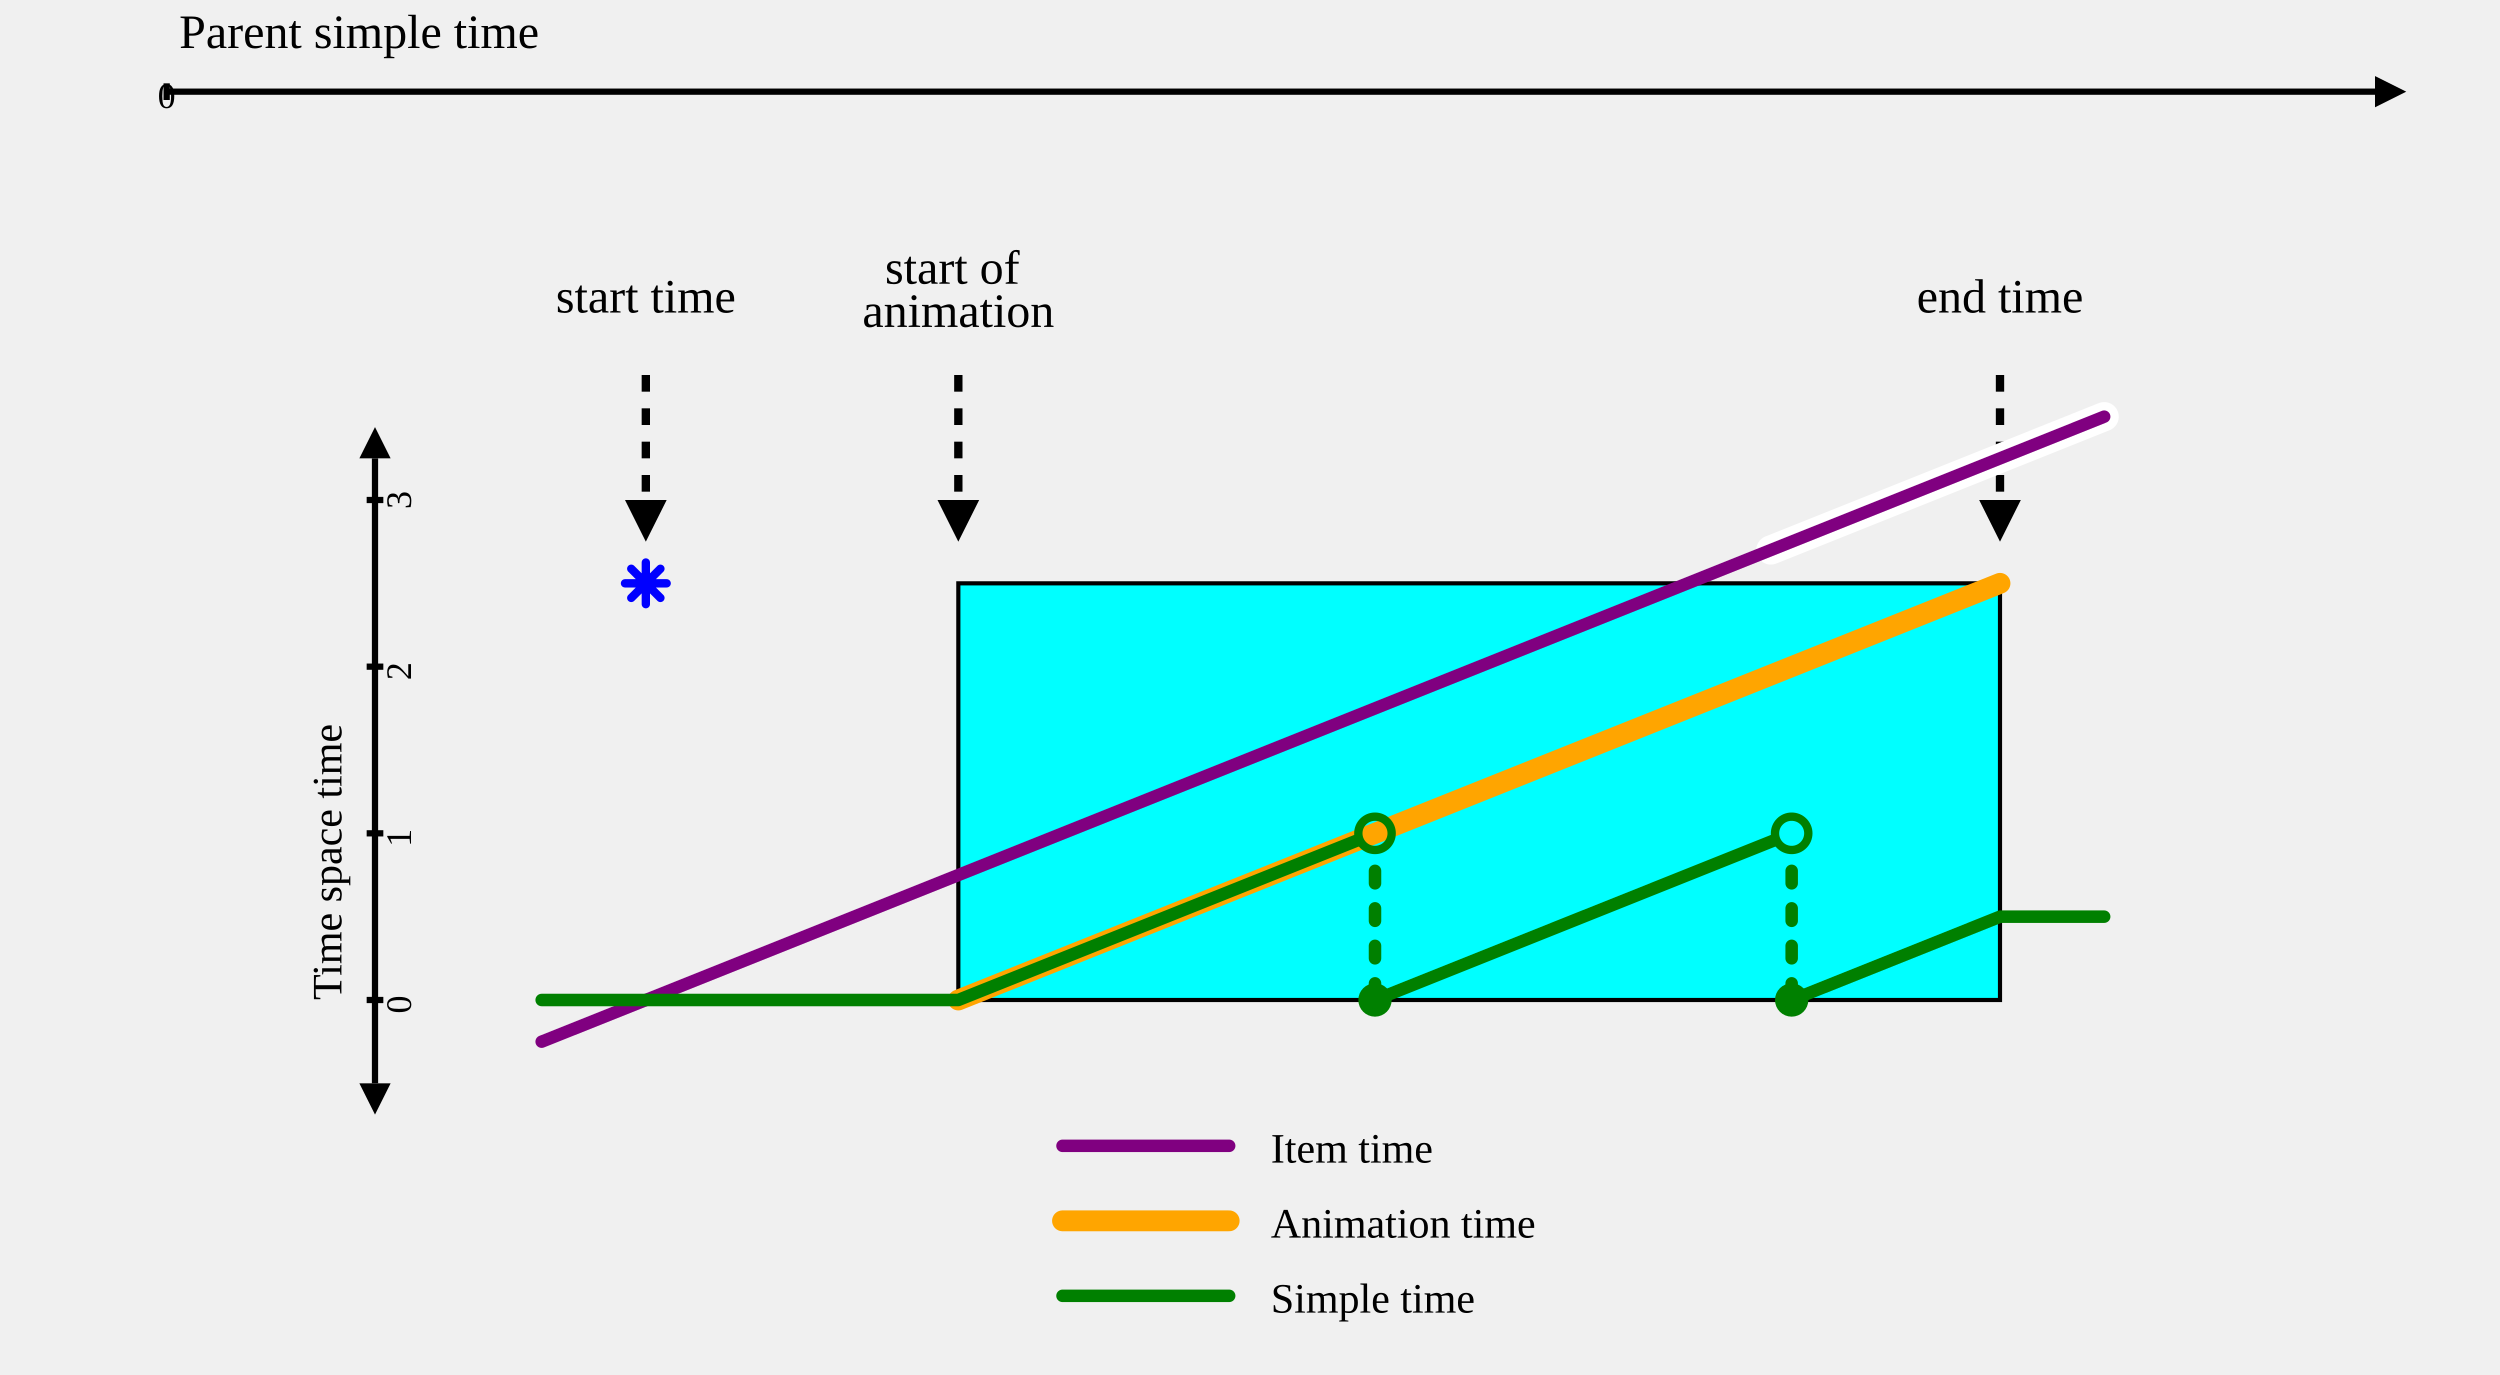
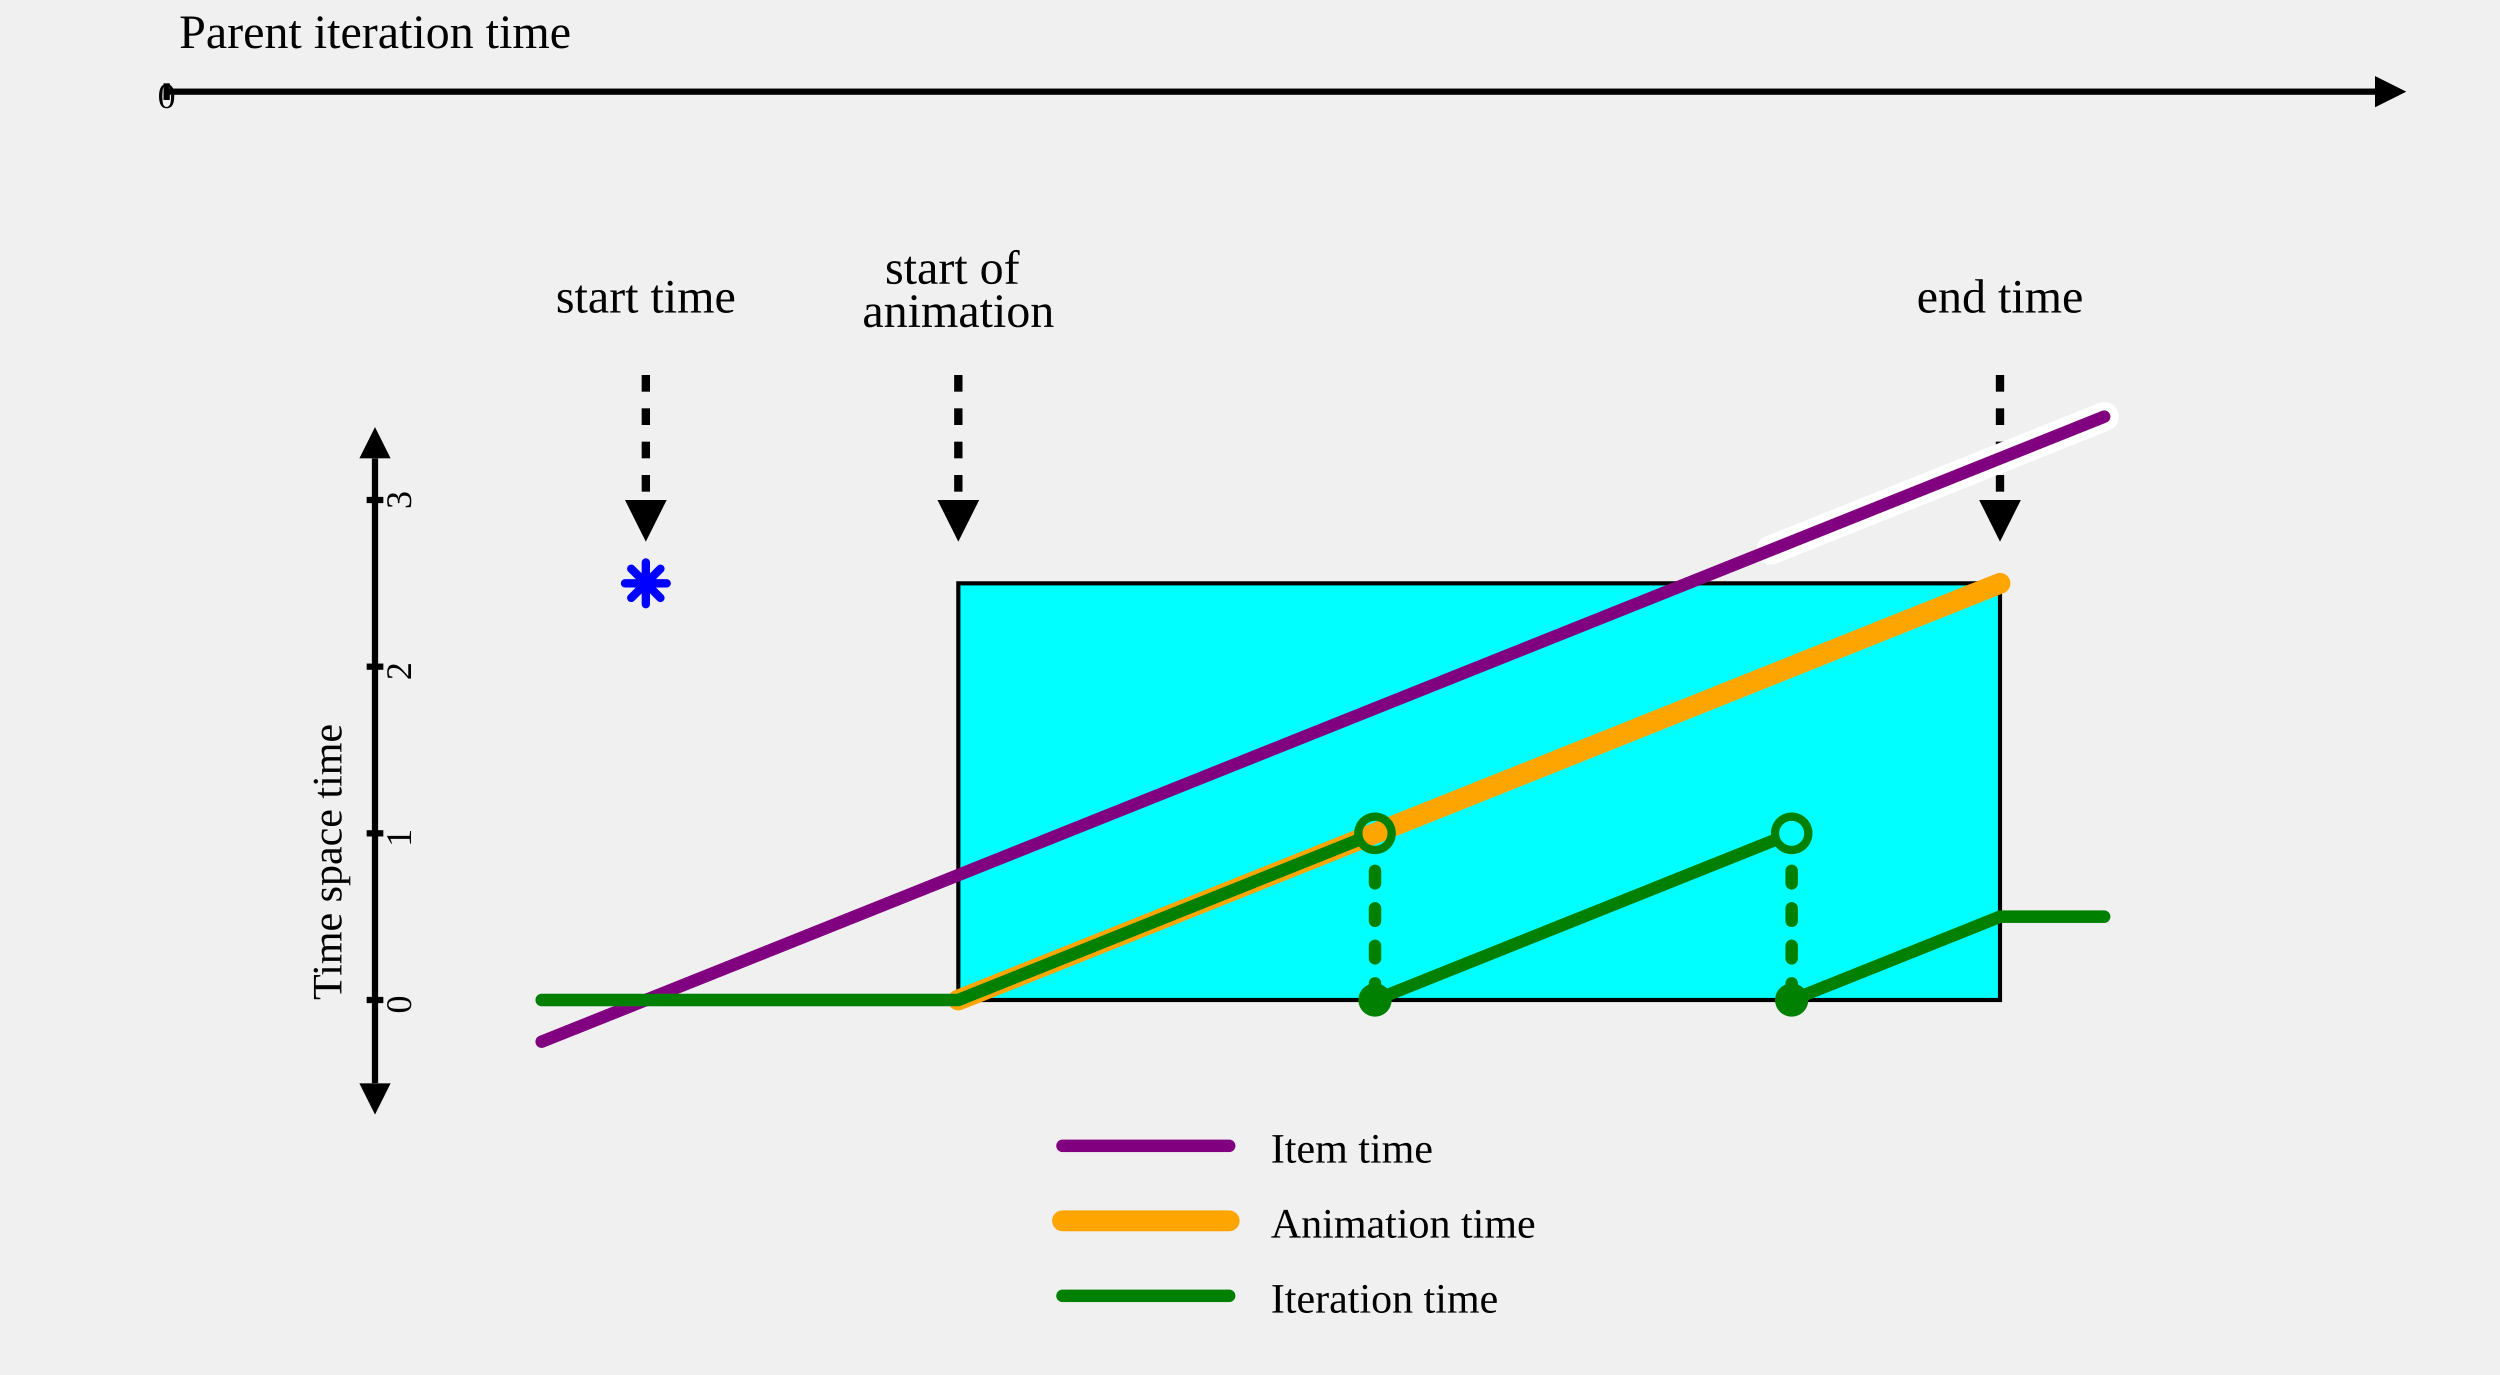
<svg xmlns="http://www.w3.org/2000/svg" xmlns:xlink="http://www.w3.org/1999/xlink" width="100%" height="100%" viewBox="0 0 600 330">
  <defs>
    <style type="text/css">
    svg {
      font-size: 1.2em;
    }
    .parentTimelineLabel {
      font-size: 0.8em;
    }
    .line, .arrowLine, .dottedArrow, .doubleArrowLine {
      stroke: black;
      stroke-width: 1.5;
      fill: none;
    }
    .arrowLine, .dottedArrow {
      marker-end: url(#arrow);
    }
    .dottedArrow {
      stroke-dasharray: 4 4;
      stroke-width: 2;
    }
    .doubleArrowLine {
      marker-start: url(#reverseArrow);
      marker-end: url(#arrow);
    }
    .activeSpan  {
      fill: aqua;
      stroke: black;
    }
    .startTimeStar {
      stroke: blue;
      stroke-linecap: round;
      stroke-width: 2;
      fill: none;
    }
    .timeLabel {
      text-anchor: middle;
      font-size: 0.8em;
    }
    .localTimelineLabel {
      font-size: 0.7em;
    }
    .localTimelineTick {
      font-size: 0.6em;
      text-anchor: middle;
    }
    .itemTime {
      stroke: purple;
      stroke-width: 3;
      fill: none;
      stroke-linecap: round;
    }
    .itemTimeMask {
      stroke: white;
      stroke-width: 7;
      fill: none;
      stroke-linecap: round;
    }
    .animationTime {
      stroke: orange;
      stroke-width: 5;
      fill: none;
      stroke-linecap: round;
    }
-     .simpleTime, .simpleTimeDotted {
+     .iterationTime, .iterationTimeDotted {
      stroke: green;
      stroke-width: 3;
      fill: none;
      stroke-linecap: round;
      stroke-linejoin: round;
    }
-     .simpleTimeDotted {
+     .iterationTimeDotted {
      stroke-dasharray: 3 6;
    }
    .excludedPoint {
      fill: none;
      stroke: green;
      stroke-width: 2;
    }
    .includedPoint {
      fill: green;
      stroke: green;
      stroke-width: 2;
    }
    .legendText {
      font-size: 0.7em;
    }
    </style>
    <marker id="arrow" viewBox="0 -5 10 10" orient="auto" markerWidth="5" markerHeight="5">
      <path d="M0-5l10 5l-10 5z" />
    </marker>
    <marker id="reverseArrow" viewBox="-10 -5 10 10" orient="auto" markerWidth="5" markerHeight="5">
      <path d="M0-5l-10 5l10 5z" />
    </marker>
    <path d="M-3.5-3.5l7 7M3.5-3.5l-7 7M0-5v10M-5 0h10" class="startTimeStar" id="star" />
  </defs>
  <g>
    <text x="43" y="1em" class="parentTimelineLabel">Parent
-       simple time</text>
+       iteration time</text>
    <line x1="40" x2="95%" y1="22" y2="22" class="arrowLine" />
    <path d="M40 20v4" class="line" />
    <text x="40" y="3em" class="localTimelineTick">0</text>
  </g>
  <g transform="translate(155 20)">
    <g transform="translate(0 55)">
      <text class="timeLabel">start time</text>
      <text x="75" class="timeLabel" y="-0.6em">start of
                       <tspan x="75" dy="0.9em">animation</tspan>
      </text>
      <text x="325" class="timeLabel">end time</text>
    </g>
    <g transform="translate(0 70)">
      <path d="M0 0v30" class="dottedArrow" />
      <path d="M75 0v30" class="dottedArrow" />
      <path d="M325 0v30" class="dottedArrow" />
    </g>
    <g transform="translate(0 120)">
      <rect x="75" width="250" height="100" class="activeSpan" />
      <use xlink:href="#star" />
    </g>
    <g transform="translate(-65 220)">
      <text y="-0.8em" transform="rotate(-90)" class="localTimelineLabel">
        Time space time</text>
      <path d="M0 20v-150" class="doubleArrowLine" />
      <path d="M-2 0h4M-2-40h4M-2-80h4M-2-120h4" class="line" />
      <text y="1em" transform="rotate(-90)" class="localTimelineTick">
        0
        <tspan x="40">1</tspan>
        <tspan x="80">2</tspan>
        <tspan x="120">3</tspan>
      </text>
    </g>
    <g transform="translate(0 220)">
      <path d="M270-108l80-32" class="itemTimeMask" />
      <path d="M-25 10l375-150" class="itemTime" />
      <path d="M75 0l250-100" class="animationTime" />
-       <path d="M-25 0h100l100-40m0 40l100-40m0 40l50-20h25" class="simpleTime" mask="url(#excludedEndPoints)" />
-       <path d="M175-40v40m100-40v40" class="simpleTimeDotted" mask="url(#excludedEndPoints)" />
+       <path d="M-25 0h100l100-40m0 40l100-40m0 40l50-20h25" class="iterationTime" mask="url(#excludedEndPoints)" />
+       <path d="M175-40v40m100-40v40" class="iterationTimeDotted" mask="url(#excludedEndPoints)" />
      <circle cx="175" cy="-40" r="4" class="excludedPoint" />
      <circle cx="175" cy="0" r="3" class="includedPoint" />
      <circle cx="275" cy="-40" r="4" class="excludedPoint" />
      <circle cx="275" cy="0" r="3" class="includedPoint" />
      <mask id="excludedEndPoints">
        <rect x="-30" y="-110" width="390" height="120" fill="white" />
        <circle cx="175" cy="-40" r="4" fill="black" stroke="none" />
        <circle cx="275" cy="-40" r="4" fill="black" stroke="none" />
      </mask>
    </g>
    <g transform="translate(100 255)">
      <path d="M0 0h40" class="itemTime" />
      <text x="50px" y="0.4em" class="legendText">Item time</text>
      <g transform="translate(0 18)">
        <path d="M0 0h40" class="animationTime" />
        <text x="50px" y="0.4em" class="legendText">Animation time</text>
      </g>
      <g transform="translate(0 36)">
-         <path d="M0 0h40" class="simpleTime" />
-         <text x="50px" y="0.4em" class="legendText">Simple time</text>
+         <path d="M0 0h40" class="iterationTime" />
+         <text x="50px" y="0.4em" class="legendText">Iteration time</text>
      </g>
    </g>
  </g>
</svg>
